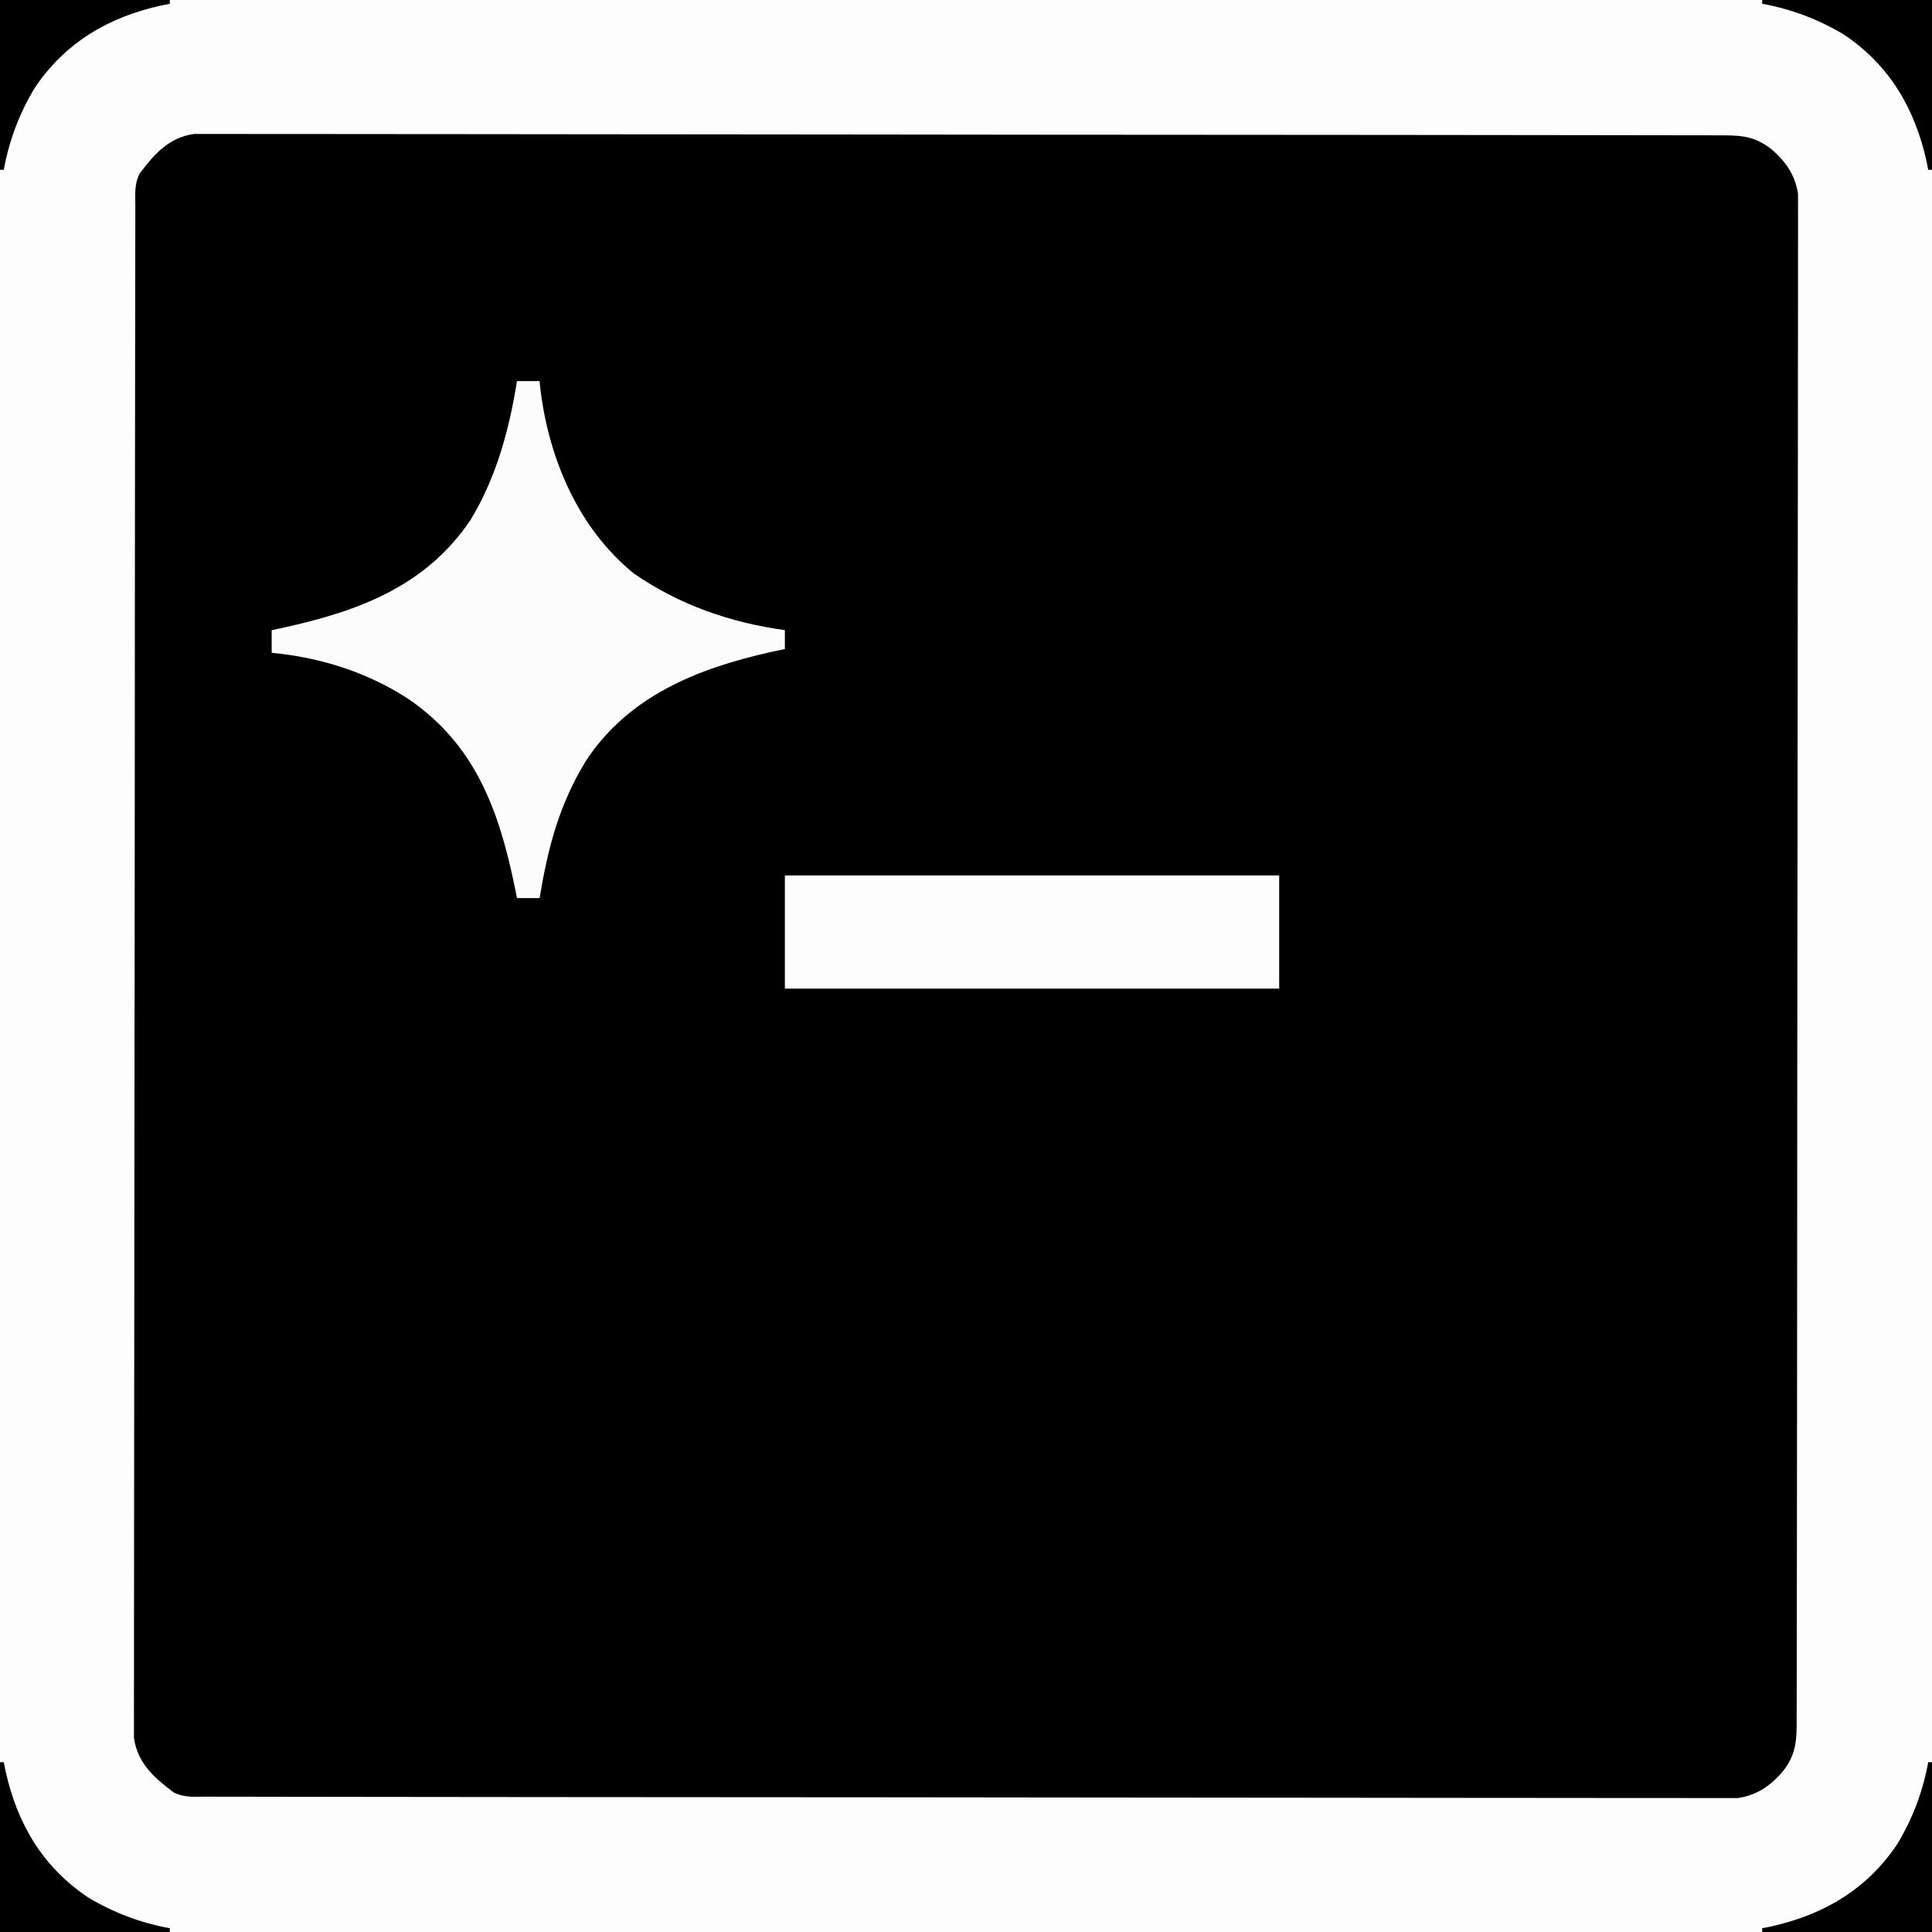
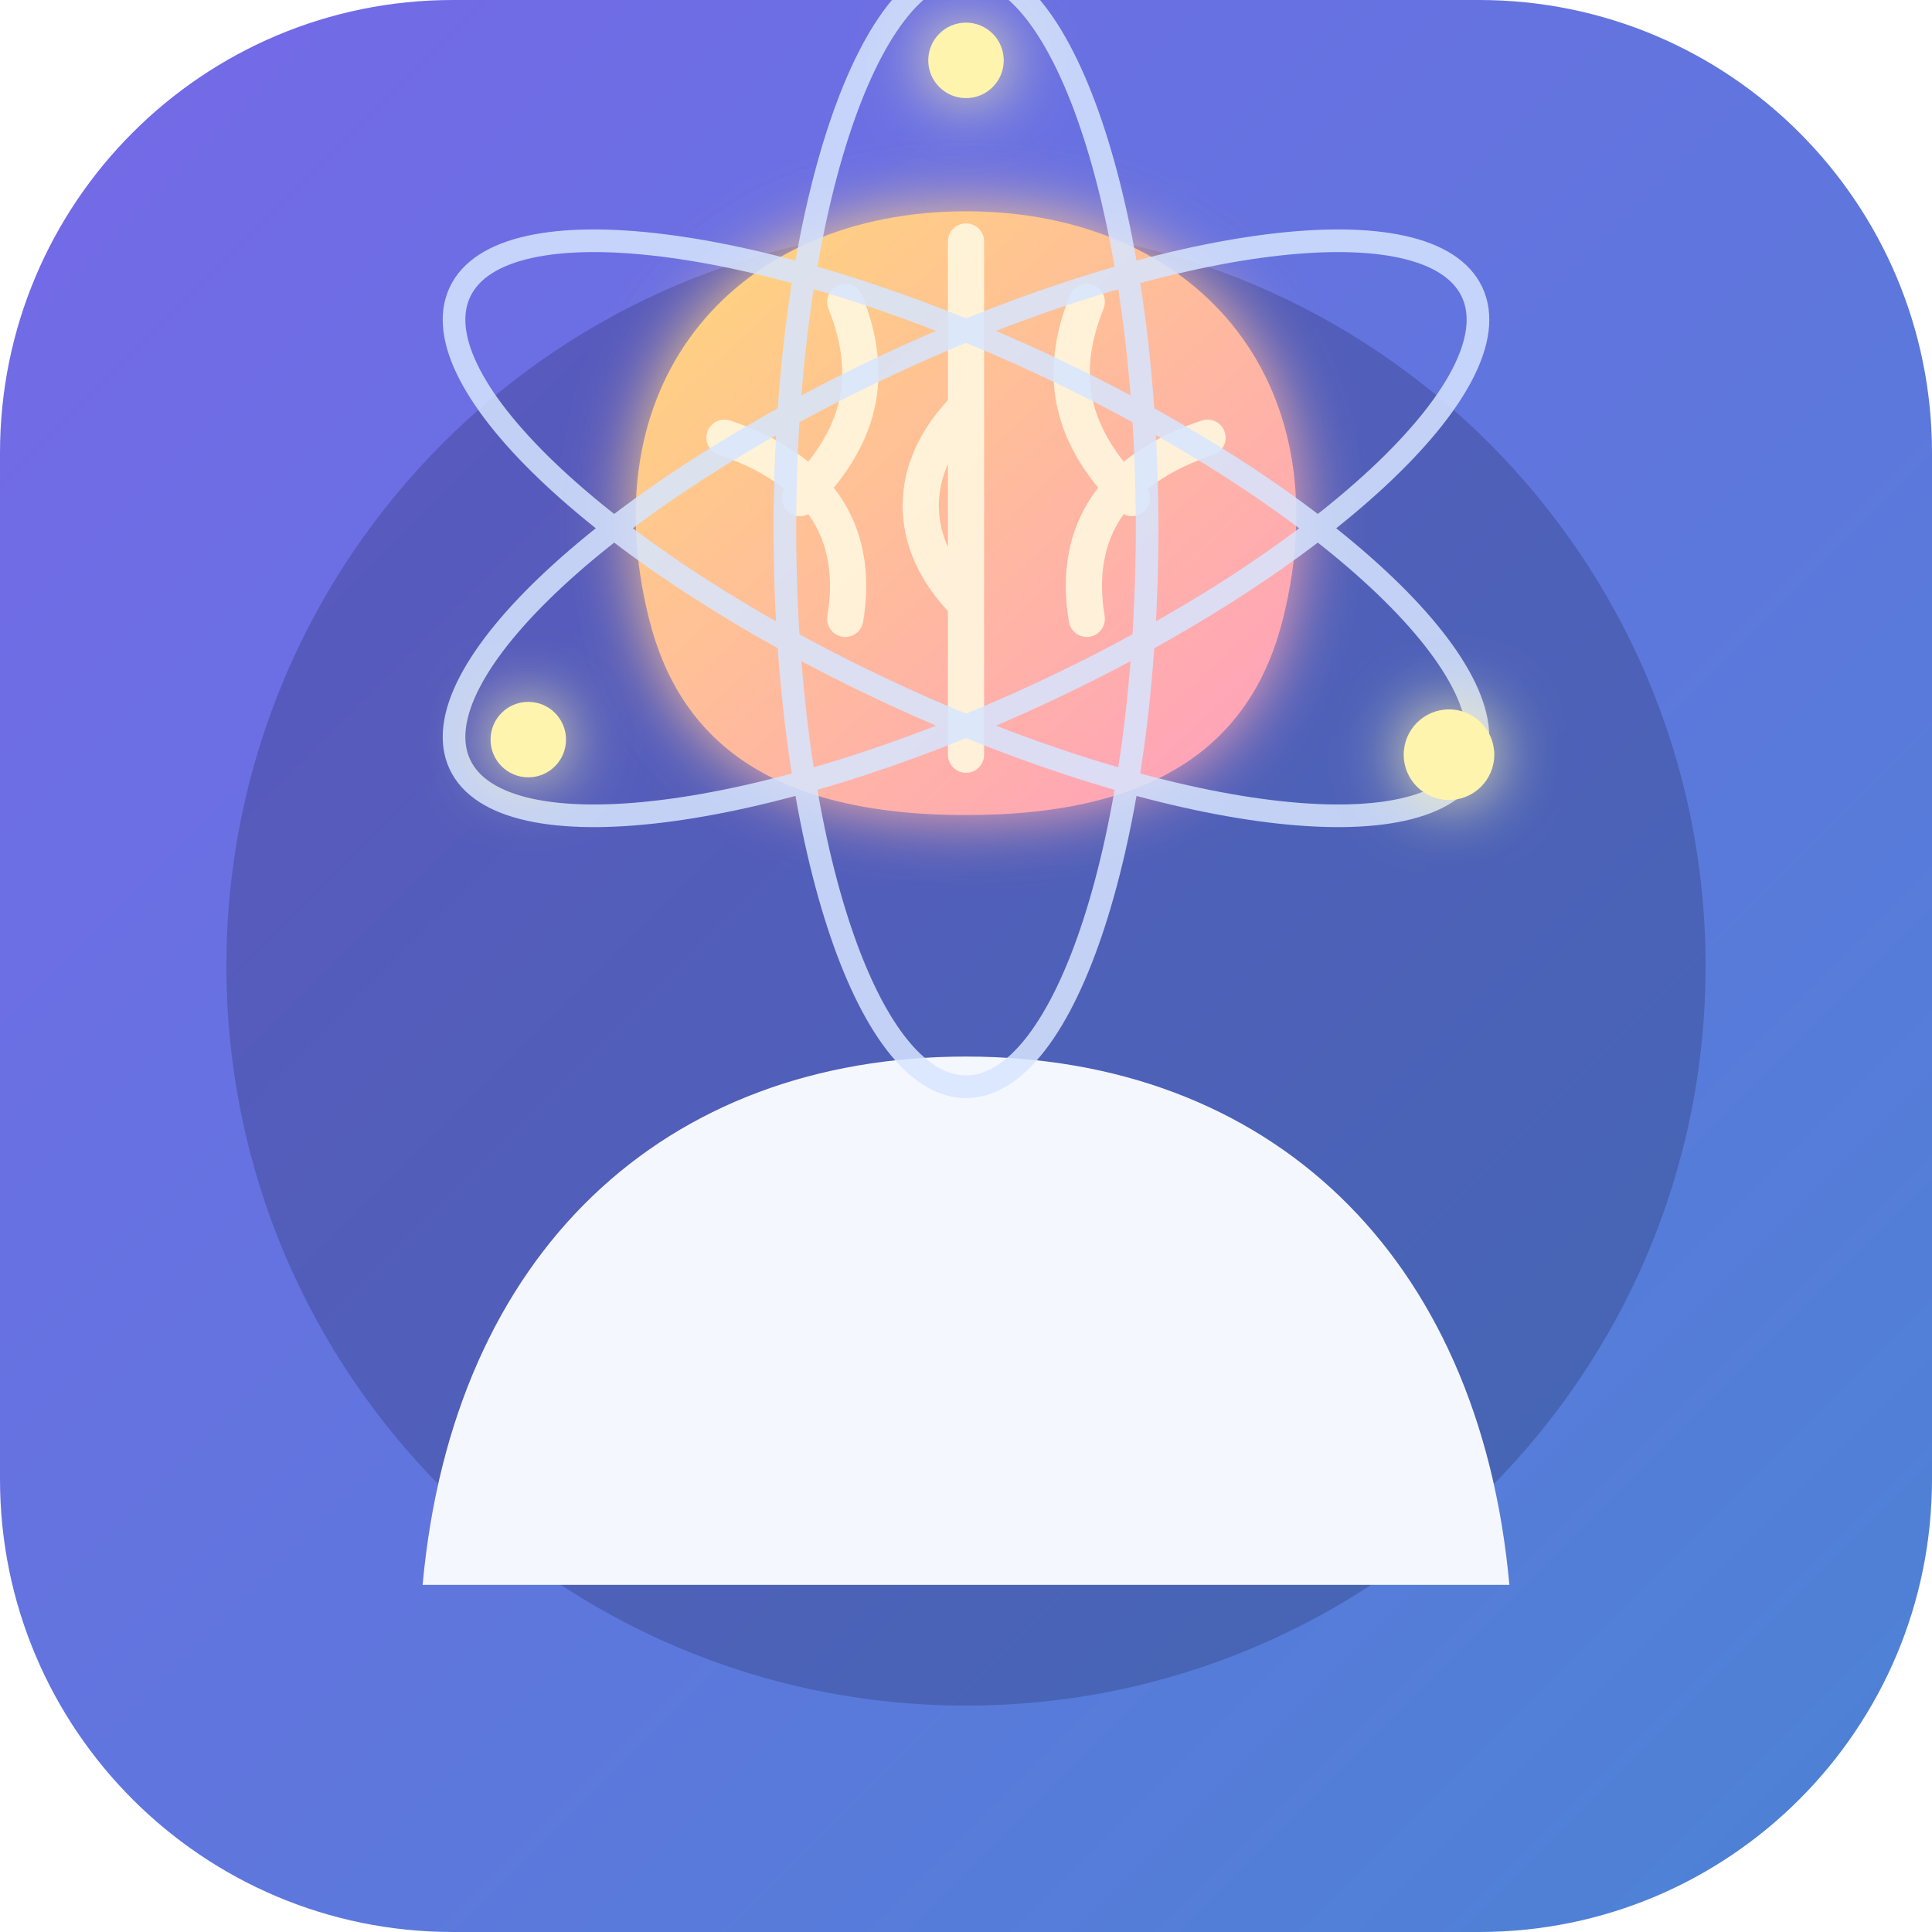
- <svg xmlns="http://www.w3.org/2000/svg" version="1.1" width="512" height="512">
-   <path d="M0 0 C168.96 0 337.92 0 512 0 C512 168.96 512 337.92 512 512 C343.04 512 174.08 512 0 512 C0 343.04 0 174.08 0 0 Z " fill="#000000" transform="translate(0,0)" />
-   <path d="M0 0 C168.96 0 337.92 0 512 0 C512 168.96 512 337.92 512 512 C343.04 512 174.08 512 0 512 C0 343.04 0 174.08 0 0 Z M37 46 C35.542 48.916 35.87 51.468 35.866 54.726 C35.863 55.429 35.861 56.132 35.859 56.856 C35.852 59.235 35.852 61.614 35.853 63.993 C35.85 65.706 35.846 67.42 35.842 69.133 C35.832 73.86 35.828 78.587 35.825 83.314 C35.821 88.405 35.812 93.496 35.803 98.586 C35.783 110.89 35.773 123.193 35.764 135.496 C35.76 141.286 35.755 147.075 35.749 152.864 C35.732 172.1 35.718 191.336 35.711 210.572 C35.709 215.567 35.707 220.561 35.705 225.556 C35.704 226.797 35.704 228.038 35.703 229.317 C35.695 249.437 35.67 269.557 35.637 289.676 C35.604 310.317 35.586 330.958 35.583 351.599 C35.581 363.195 35.572 374.79 35.547 386.385 C35.525 396.258 35.517 406.131 35.526 416.005 C35.531 421.044 35.529 426.084 35.51 431.124 C35.492 435.735 35.493 440.346 35.509 444.958 C35.511 446.628 35.507 448.299 35.495 449.969 C35.48 452.237 35.489 454.503 35.505 456.77 C35.504 458.031 35.503 459.291 35.502 460.59 C36.491 467.36 40.84 471.074 46 475 C48.916 476.458 51.468 476.13 54.726 476.134 C55.78 476.138 55.78 476.138 56.856 476.141 C59.235 476.148 61.614 476.148 63.993 476.147 C65.706 476.15 67.42 476.154 69.133 476.158 C73.86 476.168 78.587 476.172 83.314 476.175 C88.405 476.179 93.496 476.188 98.586 476.197 C110.89 476.217 123.193 476.227 135.496 476.236 C141.286 476.24 147.075 476.245 152.864 476.251 C172.1 476.268 191.336 476.282 210.572 476.289 C215.567 476.291 220.561 476.293 225.556 476.295 C227.418 476.296 227.418 476.296 229.317 476.297 C249.437 476.305 269.557 476.33 289.676 476.363 C310.317 476.396 330.958 476.414 351.599 476.417 C363.195 476.419 374.79 476.428 386.385 476.453 C396.258 476.475 406.131 476.483 416.005 476.474 C421.044 476.469 426.084 476.471 431.124 476.49 C435.735 476.508 440.346 476.507 444.958 476.491 C446.628 476.489 448.299 476.493 449.969 476.505 C452.237 476.52 454.503 476.511 456.77 476.495 C458.031 476.496 459.291 476.497 460.59 476.498 C465.743 475.745 469.553 473.011 472.812 469 C476.218 464.33 476.126 460.786 476.134 455.059 C476.137 454.357 476.139 453.655 476.141 452.932 C476.148 450.569 476.148 448.206 476.147 445.842 C476.15 444.135 476.154 442.429 476.158 440.722 C476.168 436.022 476.172 431.323 476.175 426.623 C476.179 421.558 476.188 416.493 476.197 411.428 C476.217 399.194 476.227 386.96 476.236 374.725 C476.24 368.967 476.245 363.209 476.251 357.451 C476.268 338.316 476.282 319.181 476.289 300.046 C476.291 295.08 476.293 290.114 476.295 285.148 C476.296 283.914 476.296 282.679 476.297 281.408 C476.305 261.398 476.33 241.389 476.363 221.379 C476.396 200.846 476.414 180.314 476.417 159.781 C476.419 148.249 476.428 136.716 476.453 125.183 C476.475 115.365 476.483 105.547 476.474 95.729 C476.469 90.717 476.471 85.706 476.49 80.695 C476.508 76.109 476.507 71.524 476.491 66.938 C476.489 65.277 476.493 63.617 476.505 61.956 C476.52 59.701 476.511 57.448 476.495 55.193 C476.496 53.313 476.496 53.313 476.498 51.395 C475.744 46.251 473.004 42.441 469 39.188 C464.33 35.782 460.786 35.874 455.059 35.866 C454.006 35.862 454.006 35.862 452.932 35.859 C450.569 35.852 448.206 35.852 445.842 35.853 C444.135 35.85 442.429 35.846 440.722 35.842 C436.022 35.832 431.323 35.828 426.623 35.825 C421.558 35.821 416.493 35.812 411.428 35.803 C399.194 35.783 386.96 35.773 374.725 35.764 C368.967 35.76 363.209 35.755 357.451 35.749 C338.316 35.732 319.181 35.718 300.046 35.711 C295.08 35.709 290.114 35.707 285.148 35.705 C283.297 35.704 283.297 35.704 281.408 35.703 C261.398 35.695 241.389 35.67 221.379 35.637 C200.846 35.604 180.314 35.586 159.781 35.583 C148.249 35.581 136.716 35.572 125.183 35.547 C115.365 35.525 105.547 35.517 95.729 35.526 C90.717 35.531 85.706 35.529 80.695 35.51 C76.109 35.492 71.524 35.493 66.938 35.509 C65.277 35.511 63.617 35.507 61.956 35.495 C59.701 35.48 57.448 35.489 55.193 35.505 C53.94 35.504 52.686 35.503 51.395 35.502 C44.635 36.493 40.921 40.847 37 46 Z " fill="#FDFDFD" transform="translate(0,0)" />
-   <path d="M0 0 C1.98 0 3.96 0 6 0 C6.112 1.129 6.112 1.129 6.227 2.281 C8.514 20.758 16.313 39.069 31 51 C43.084 59.324 56.465 63.975 71 66 C71 67.65 71 69.3 71 71 C69.113 71.402 69.113 71.402 67.188 71.812 C47.817 76.159 29.505 83.472 18.219 100.723 C11.132 112.358 8.197 123.735 6 137 C4.02 137 2.04 137 0 137 C-0.17 136.14 -0.34 135.28 -0.516 134.395 C-4.723 113.872 -10.943 96.372 -28.885 84.157 C-39.71 77.117 -52.191 73.208 -65 72 C-65 70.02 -65 68.04 -65 66 C-63.385 65.654 -63.385 65.654 -61.738 65.301 C-41.857 60.917 -24.135 54.33 -12.312 36.812 C-5.485 25.553 -2.054 12.916 0 0 Z " fill="#FCFCFC" transform="translate(137,101)" />
-   <path d="M0 0 C43.23 0 86.46 0 131 0 C131 9.9 131 19.8 131 30 C87.77 30 44.54 30 0 30 C0 20.1 0 10.2 0 0 Z " fill="#FDFDFD" transform="translate(208,232)" />
-   <path d="M0 0 C0.33 0 0.66 0 1 0 C1.147 0.739 1.294 1.477 1.445 2.238 C4.544 16.254 11.255 27.723 23.312 35.812 C30.113 39.889 37.206 42.575 45 44 C45 44.33 45 44.66 45 45 C30.15 45 15.3 45 0 45 C0 30.15 0 15.3 0 0 Z " fill="#000000" transform="translate(0,467)" />
-   <path d="M0 0 C0.33 0 0.66 0 1 0 C1 14.85 1 29.7 1 45 C-13.85 45 -28.7 45 -44 45 C-44 44.67 -44 44.34 -44 44 C-43.261 43.853 -42.523 43.706 -41.762 43.555 C-27.746 40.456 -16.277 33.745 -8.188 21.688 C-4.111 14.887 -1.425 7.794 0 0 Z " fill="#000000" transform="translate(511,467)" />
-   <path d="M0 0 C14.85 0 29.7 0 45 0 C45 14.85 45 29.7 45 45 C44.67 45 44.34 45 44 45 C43.853 44.261 43.706 43.523 43.555 42.762 C40.456 28.746 33.745 17.277 21.688 9.188 C14.887 5.111 7.794 2.425 0 1 C0 0.67 0 0.34 0 0 Z " fill="#000000" transform="translate(467,0)" />
-   <path d="M0 0 C14.85 0 29.7 0 45 0 C45 0.33 45 0.66 45 1 C44.261 1.147 43.523 1.294 42.762 1.445 C28.746 4.544 17.277 11.255 9.188 23.312 C5.111 30.113 2.425 37.206 1 45 C0.67 45 0.34 45 0 45 C0 30.15 0 15.3 0 0 Z " fill="#000000" transform="translate(0,0)" />
+ <svg xmlns="http://www.w3.org/2000/svg" viewBox="0 0 128 128" role="img" aria-labelledby="title desc">
+   <defs>
+     <linearGradient id="bg" x1="0" y1="0" x2="1" y2="1">
+       <stop offset="0" stop-color="#7668e8" />
+       <stop offset="1" stop-color="#4b83d4" />
+     </linearGradient>
+     <linearGradient id="brain" x1="0" y1="0" x2="1" y2="1">
+       <stop offset="0" stop-color="#ffd77a" />
+       <stop offset="1" stop-color="#ff9ec0" />
+     </linearGradient>
+     <filter id="glow" x="-40%" y="-40%" width="180%" height="180%">
+       <feGaussianBlur stdDeviation="2.2" result="blur" />
+       <feMerge>
+         <feMergeNode in="blur" />
+         <feMergeNode in="SourceGraphic" />
+       </feMerge>
+     </filter>
+   </defs>
+   <rect width="128" height="128" rx="30" fill="url(#bg)" />
+   <circle cx="64" cy="64" r="49" fill="#171a42" opacity=".24" />
+   <circle cx="64" cy="37" r="15" fill="#f5f7ff" />
+   <path d="M28 105c2-22 16-35 36-35s34 13 36 35" fill="#f5f7ff" />
+   <path d="M43 41c-4-16 6-27 21-27s25 11 21 27c-2 8-8 13-21 13S45 49 43 41Z" fill="url(#brain)" filter="url(#glow)" />
+   <path d="M64 16v34M48 29c6 2 9 6 8 12m24-12c-6 2-9 6-8 12M56 20c2 5 1 9-3 13m19-13c-2 5-1 9 3 13M64 27c-4 4-4 9 0 13" fill="none" stroke="#fff7df" stroke-width="2.4" stroke-linecap="round" opacity=".9" />
+   <g fill="none" stroke="#d6e5ff" stroke-width="1.5" opacity=".85">
+     <ellipse cx="64" cy="35" rx="37" ry="12" transform="rotate(25 64 35)" />
+     <ellipse cx="64" cy="35" rx="37" ry="12" transform="rotate(-25 64 35)" />
+     <ellipse cx="64" cy="35" rx="37" ry="12" transform="rotate(90 64 35)" />
+   </g>
+   <g fill="#fff4ad" filter="url(#glow)">
+     <circle cx="96" cy="50" r="3" />
+     <circle cx="35" cy="49" r="2.5" />
+     <circle cx="64" cy="4" r="2.5" />
+   </g>
</svg>
